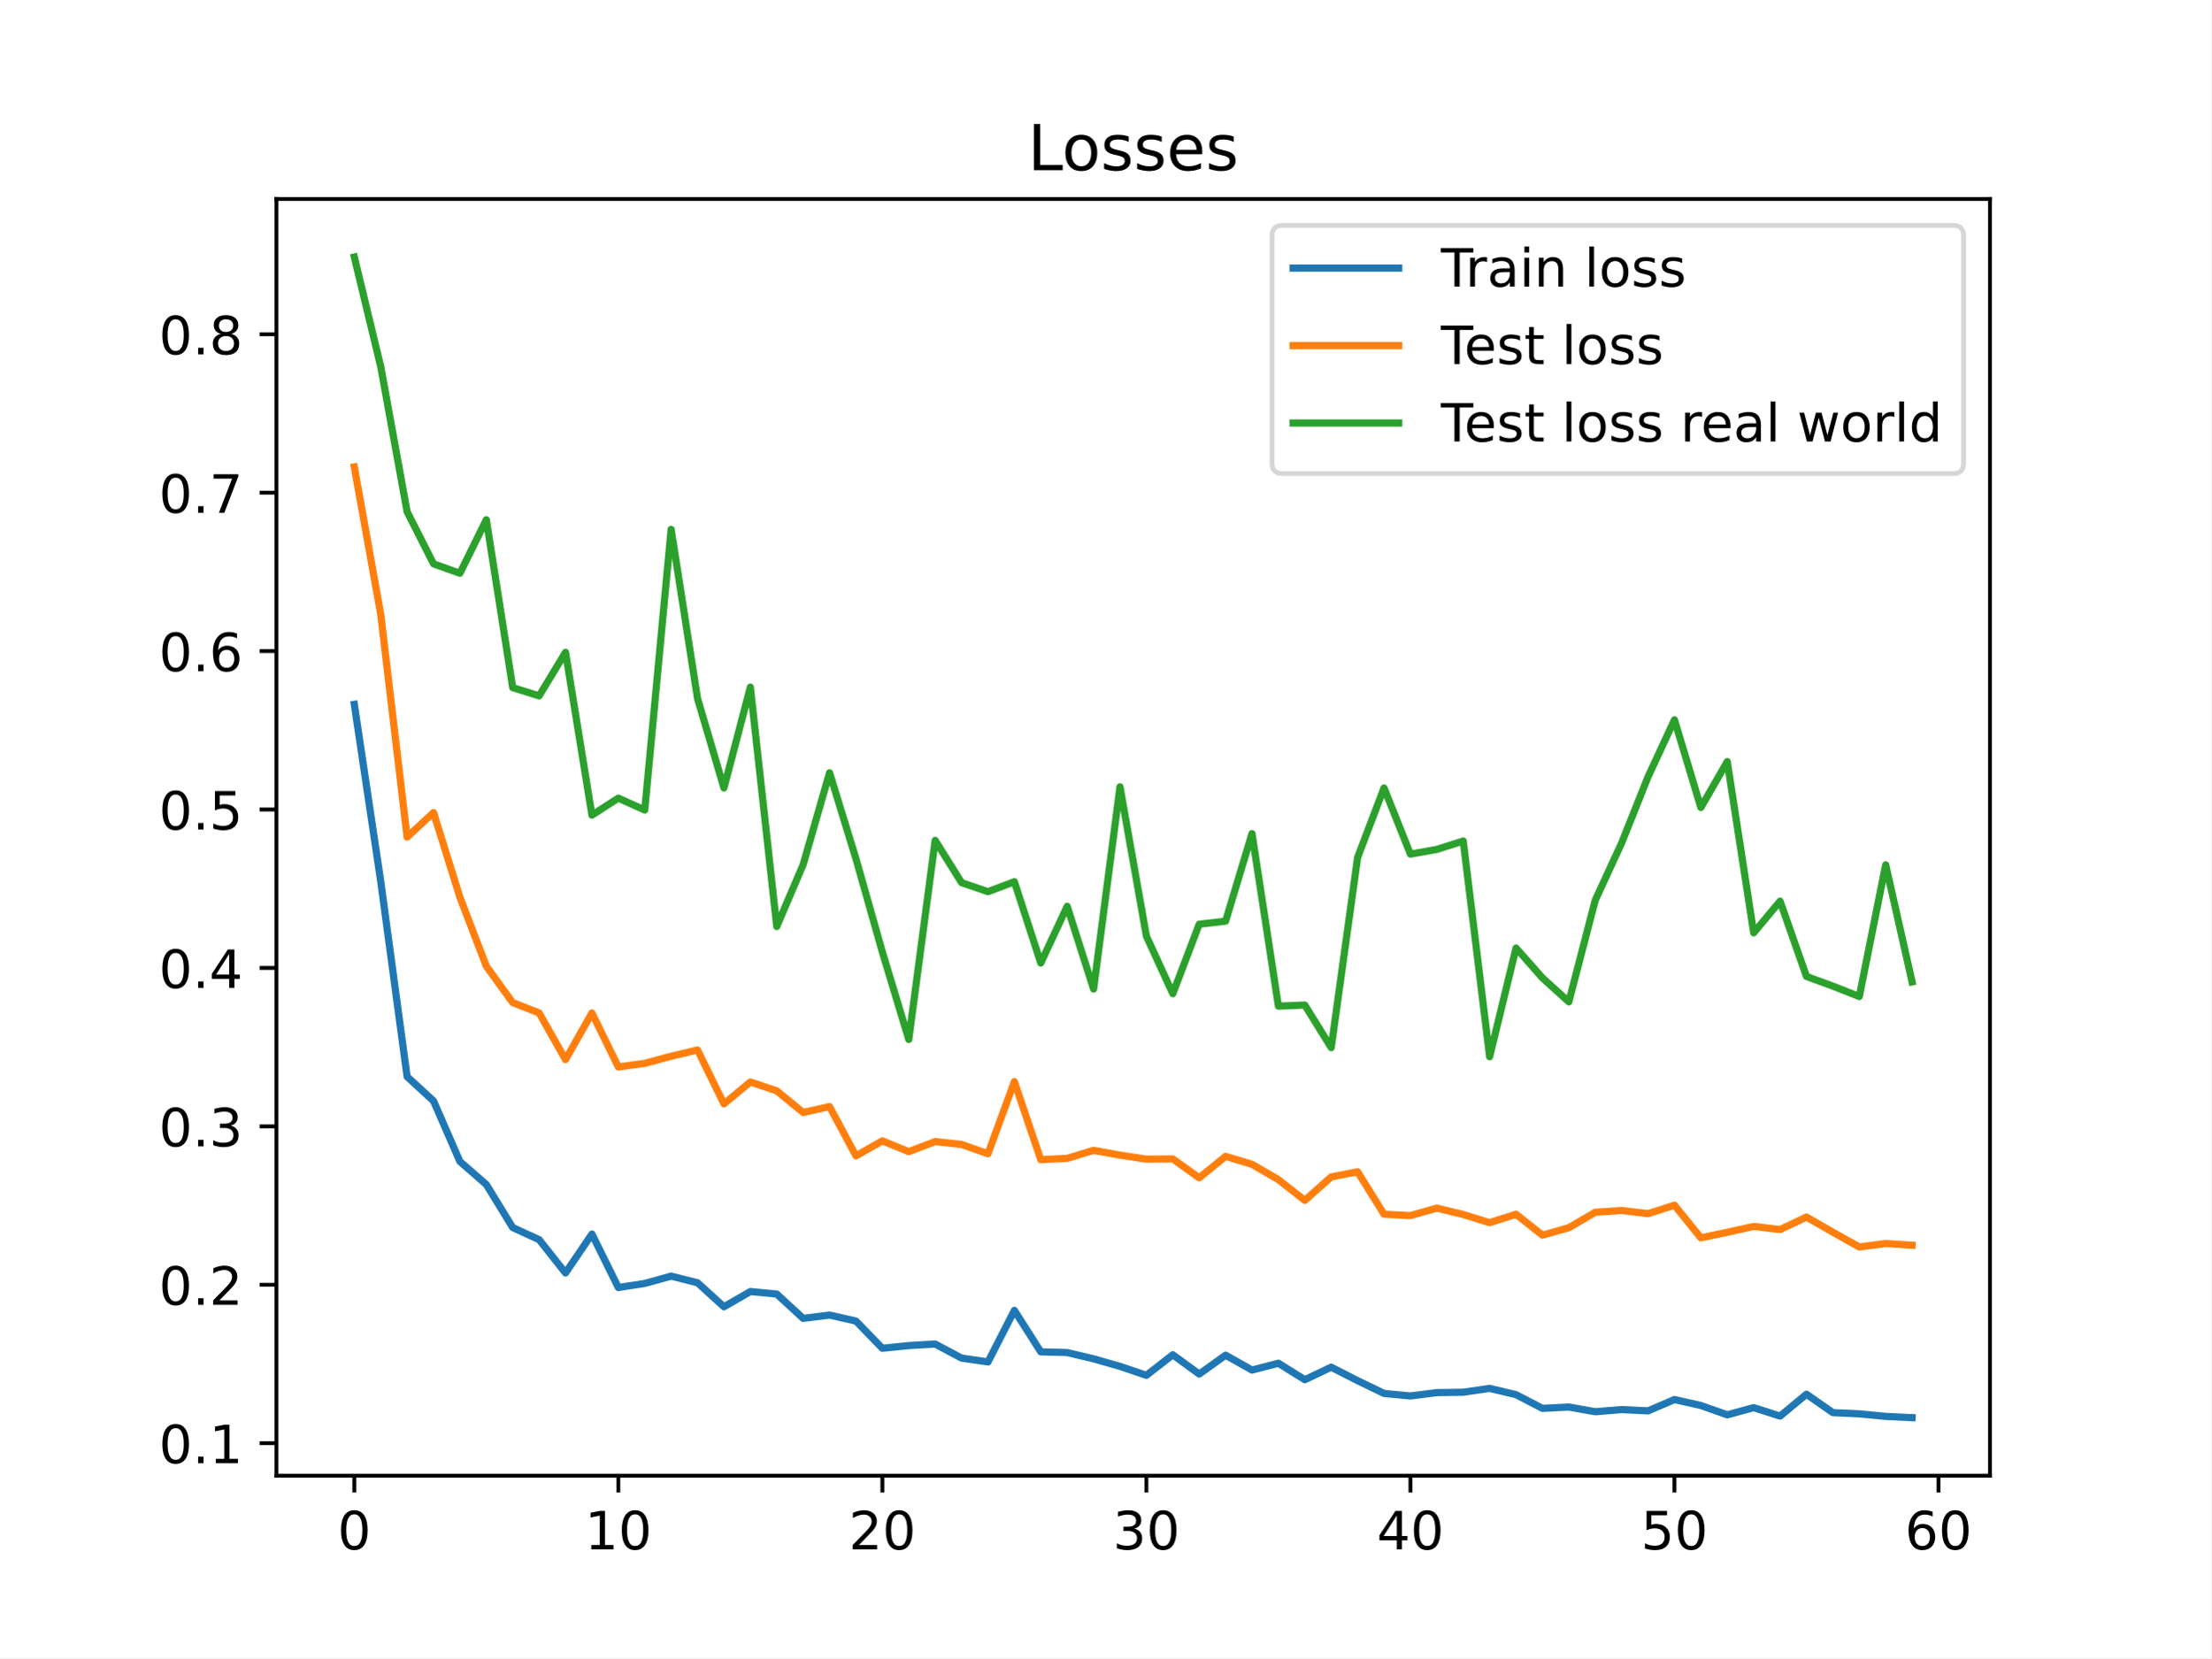
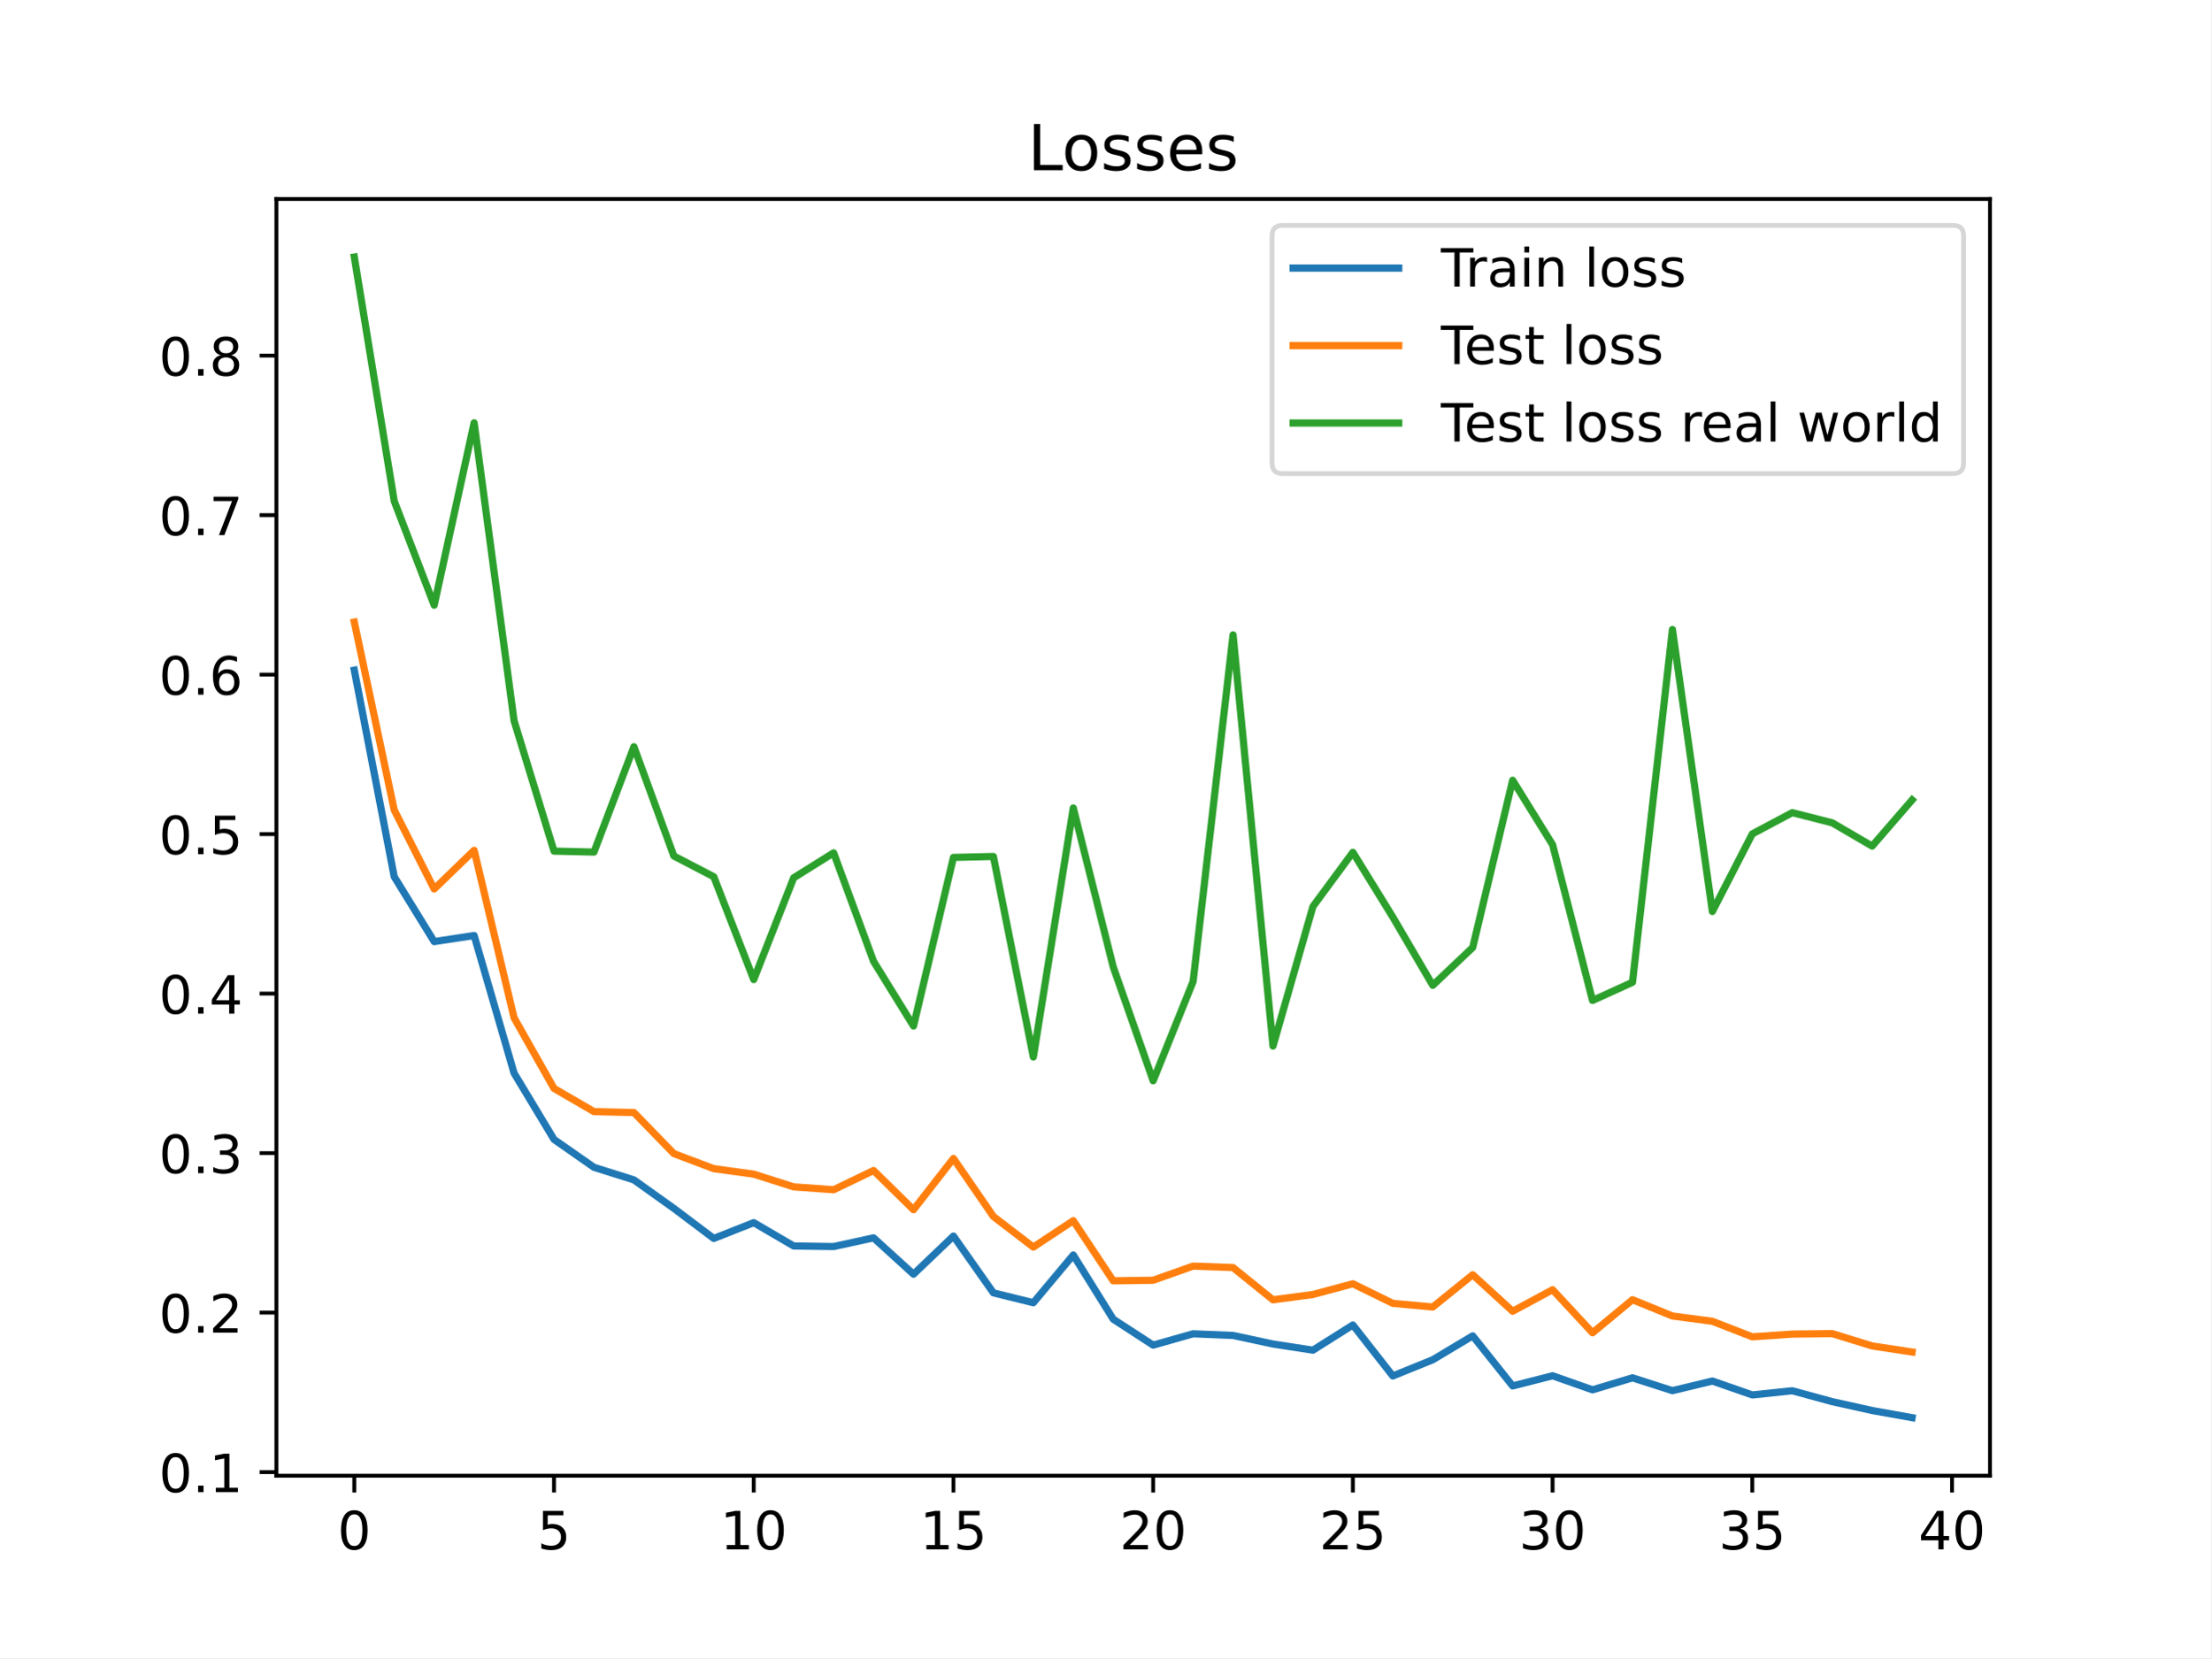
<svg xmlns="http://www.w3.org/2000/svg" xmlns:xlink="http://www.w3.org/1999/xlink" width="460.8pt" height="345.6pt" viewBox="0 0 460.8 345.6" version="1.1">
  <defs>
    <style type="text/css">*{stroke-linejoin: round; stroke-linecap: butt}</style>
  </defs>
  <g id="figure_1">
    <g id="patch_1">
      <path d="M 0 345.6  L 460.8 345.6  L 460.8 0  L 0 0  z " style="fill: #ffffff" />
    </g>
    <g id="axes_1">
      <g id="patch_2">
        <path d="M 57.6 307.584  L 414.72 307.584  L 414.72 41.472  L 57.6 41.472  z " style="fill: #ffffff" />
      </g>
      <g id="matplotlib.axis_1">
        <g id="xtick_1">
          <g id="line2d_1">
            <defs>
-               <path id="me0230359cf" d="M 0 0  L 0 3.5  " style="stroke: #000000; stroke-width: 0.8" />
+               <path id="m4d365886eb" d="M 0 0  L 0 3.5  " style="stroke: #000000; stroke-width: 0.8" />
            </defs>
            <g>
-               <use xlink:href="#me0230359cf" x="73.833" y="307.584" style="stroke: #000000; stroke-width: 0.8" />
+               <use xlink:href="#m4d365886eb" x="73.833" y="307.584" style="stroke: #000000; stroke-width: 0.8" />
            </g>
          </g>
          <g id="text_1">
            <g transform="translate(70.33335 322.9423) scale(0.11 -0.11)">
              <defs>
                <path id="DejaVuSans-30" d="M 2034 4250  Q 1547 4250 1301 3770  Q 1056 3291 1056 2328  Q 1056 1369 1301 889  Q 1547 409 2034 409  Q 2525 409 2770 889  Q 3016 1369 3016 2328  Q 3016 3291 2770 3770  Q 2525 4250 2034 4250  z M 2034 4750  Q 2819 4750 3233 4129  Q 3647 3509 3647 2328  Q 3647 1150 3233 529  Q 2819 -91 2034 -91  Q 1250 -91 836 529  Q 422 1150 422 2328  Q 422 3509 836 4129  Q 1250 4750 2034 4750  z " transform="scale(0.015625)" />
              </defs>
              <use xlink:href="#DejaVuSans-30" />
            </g>
          </g>
        </g>
        <g id="xtick_2">
          <g id="line2d_2">
            <g>
-               <use xlink:href="#me0230359cf" x="128.859" y="307.584" style="stroke: #000000; stroke-width: 0.8" />
+               <use xlink:href="#m4d365886eb" x="115.455" y="307.584" style="stroke: #000000; stroke-width: 0.8" />
            </g>
          </g>
          <g id="text_2">
-             <g transform="translate(121.8602 322.9423) scale(0.11 -0.11)">
+             <g transform="translate(111.9557 322.9423) scale(0.11 -0.11)">
+               <defs>
+                 <path id="DejaVuSans-35" d="M 691 4666  L 3169 4666  L 3169 4134  L 1269 4134  L 1269 2991  Q 1406 3038 1543 3061  Q 1681 3084 1819 3084  Q 2600 3084 3056 2656  Q 3513 2228 3513 1497  Q 3513 744 3044 326  Q 2575 -91 1722 -91  Q 1428 -91 1123 -41  Q 819 9 494 109  L 494 744  Q 775 591 1075 516  Q 1375 441 1709 441  Q 2250 441 2565 725  Q 2881 1009 2881 1497  Q 2881 1984 2565 2268  Q 2250 2553 1709 2553  Q 1456 2553 1204 2497  Q 953 2441 691 2322  L 691 4666  z " transform="scale(0.015625)" />
+               </defs>
+               <use xlink:href="#DejaVuSans-35" />
+             </g>
+           </g>
+         </g>
+         <g id="xtick_3">
+           <g id="line2d_3">
+             <g>
+               <use xlink:href="#m4d365886eb" x="157.077" y="307.584" style="stroke: #000000; stroke-width: 0.8" />
+             </g>
+           </g>
+           <g id="text_3">
+             <g transform="translate(150.0787 322.9423) scale(0.11 -0.11)">
              <defs>
                <path id="DejaVuSans-31" d="M 794 531  L 1825 531  L 1825 4091  L 703 3866  L 703 4441  L 1819 4666  L 2450 4666  L 2450 531  L 3481 531  L 3481 0  L 794 0  L 794 531  z " transform="scale(0.015625)" />
              </defs>
              <use xlink:href="#DejaVuSans-31" />
              <use xlink:href="#DejaVuSans-30" x="63.623" />
            </g>
          </g>
        </g>
-         <g id="xtick_3">
-           <g id="line2d_3">
-             <g>
-               <use xlink:href="#me0230359cf" x="183.885" y="307.584" style="stroke: #000000; stroke-width: 0.8" />
-             </g>
-           </g>
-           <g id="text_3">
-             <g transform="translate(176.8864 322.9423) scale(0.11 -0.11)">
+         <g id="xtick_4">
+           <g id="line2d_4">
+             <g>
+               <use xlink:href="#m4d365886eb" x="198.7" y="307.584" style="stroke: #000000; stroke-width: 0.8" />
+             </g>
+           </g>
+           <g id="text_4">
+             <g transform="translate(191.7011 322.9423) scale(0.11 -0.11)">
+               <use xlink:href="#DejaVuSans-31" />
+               <use xlink:href="#DejaVuSans-35" x="63.623" />
+             </g>
+           </g>
+         </g>
+         <g id="xtick_5">
+           <g id="line2d_5">
+             <g>
+               <use xlink:href="#m4d365886eb" x="240.322" y="307.584" style="stroke: #000000; stroke-width: 0.8" />
+             </g>
+           </g>
+           <g id="text_5">
+             <g transform="translate(233.3235 322.9423) scale(0.11 -0.11)">
              <defs>
                <path id="DejaVuSans-32" d="M 1228 531  L 3431 531  L 3431 0  L 469 0  L 469 531  Q 828 903 1448 1529  Q 2069 2156 2228 2338  Q 2531 2678 2651 2914  Q 2772 3150 2772 3378  Q 2772 3750 2511 3984  Q 2250 4219 1831 4219  Q 1534 4219 1204 4116  Q 875 4013 500 3803  L 500 4441  Q 881 4594 1212 4672  Q 1544 4750 1819 4750  Q 2544 4750 2975 4387  Q 3406 4025 3406 3419  Q 3406 3131 3298 2873  Q 3191 2616 2906 2266  Q 2828 2175 2409 1742  Q 1991 1309 1228 531  z " transform="scale(0.015625)" />
              </defs>
              <use xlink:href="#DejaVuSans-32" />
              <use xlink:href="#DejaVuSans-30" x="63.623" />
            </g>
          </g>
        </g>
-         <g id="xtick_4">
-           <g id="line2d_4">
-             <g>
-               <use xlink:href="#me0230359cf" x="238.911" y="307.584" style="stroke: #000000; stroke-width: 0.8" />
-             </g>
-           </g>
-           <g id="text_4">
-             <g transform="translate(231.9126 322.9423) scale(0.11 -0.11)">
+         <g id="xtick_6">
+           <g id="line2d_6">
+             <g>
+               <use xlink:href="#m4d365886eb" x="281.945" y="307.584" style="stroke: #000000; stroke-width: 0.8" />
+             </g>
+           </g>
+           <g id="text_6">
+             <g transform="translate(274.9459 322.9423) scale(0.11 -0.11)">
+               <use xlink:href="#DejaVuSans-32" />
+               <use xlink:href="#DejaVuSans-35" x="63.623" />
+             </g>
+           </g>
+         </g>
+         <g id="xtick_7">
+           <g id="line2d_7">
+             <g>
+               <use xlink:href="#m4d365886eb" x="323.567" y="307.584" style="stroke: #000000; stroke-width: 0.8" />
+             </g>
+           </g>
+           <g id="text_7">
+             <g transform="translate(316.5682 322.9423) scale(0.11 -0.11)">
              <defs>
                <path id="DejaVuSans-33" d="M 2597 2516  Q 3050 2419 3304 2112  Q 3559 1806 3559 1356  Q 3559 666 3084 287  Q 2609 -91 1734 -91  Q 1441 -91 1130 -33  Q 819 25 488 141  L 488 750  Q 750 597 1062 519  Q 1375 441 1716 441  Q 2309 441 2620 675  Q 2931 909 2931 1356  Q 2931 1769 2642 2001  Q 2353 2234 1838 2234  L 1294 2234  L 1294 2753  L 1863 2753  Q 2328 2753 2575 2939  Q 2822 3125 2822 3475  Q 2822 3834 2567 4026  Q 2313 4219 1838 4219  Q 1578 4219 1281 4162  Q 984 4106 628 3988  L 628 4550  Q 988 4650 1302 4700  Q 1616 4750 1894 4750  Q 2613 4750 3031 4423  Q 3450 4097 3450 3541  Q 3450 3153 3228 2886  Q 3006 2619 2597 2516  z " transform="scale(0.015625)" />
              </defs>
              <use xlink:href="#DejaVuSans-33" />
              <use xlink:href="#DejaVuSans-30" x="63.623" />
            </g>
          </g>
        </g>
-         <g id="xtick_5">
-           <g id="line2d_5">
-             <g>
-               <use xlink:href="#me0230359cf" x="293.938" y="307.584" style="stroke: #000000; stroke-width: 0.8" />
-             </g>
-           </g>
-           <g id="text_5">
-             <g transform="translate(286.9388 322.9423) scale(0.11 -0.11)">
+         <g id="xtick_8">
+           <g id="line2d_8">
+             <g>
+               <use xlink:href="#m4d365886eb" x="365.189" y="307.584" style="stroke: #000000; stroke-width: 0.8" />
+             </g>
+           </g>
+           <g id="text_8">
+             <g transform="translate(358.1906 322.9423) scale(0.11 -0.11)">
+               <use xlink:href="#DejaVuSans-33" />
+               <use xlink:href="#DejaVuSans-35" x="63.623" />
+             </g>
+           </g>
+         </g>
+         <g id="xtick_9">
+           <g id="line2d_9">
+             <g>
+               <use xlink:href="#m4d365886eb" x="406.812" y="307.584" style="stroke: #000000; stroke-width: 0.8" />
+             </g>
+           </g>
+           <g id="text_9">
+             <g transform="translate(399.813 322.9423) scale(0.11 -0.11)">
              <defs>
                <path id="DejaVuSans-34" d="M 2419 4116  L 825 1625  L 2419 1625  L 2419 4116  z M 2253 4666  L 3047 4666  L 3047 1625  L 3713 1625  L 3713 1100  L 3047 1100  L 3047 0  L 2419 0  L 2419 1100  L 313 1100  L 313 1709  L 2253 4666  z " transform="scale(0.015625)" />
              </defs>
              <use xlink:href="#DejaVuSans-34" />
              <use xlink:href="#DejaVuSans-30" x="63.623" />
            </g>
          </g>
        </g>
-         <g id="xtick_6">
-           <g id="line2d_6">
-             <g>
-               <use xlink:href="#me0230359cf" x="348.964" y="307.584" style="stroke: #000000; stroke-width: 0.8" />
-             </g>
-           </g>
-           <g id="text_6">
-             <g transform="translate(341.9649 322.9423) scale(0.11 -0.11)">
-               <defs>
-                 <path id="DejaVuSans-35" d="M 691 4666  L 3169 4666  L 3169 4134  L 1269 4134  L 1269 2991  Q 1406 3038 1543 3061  Q 1681 3084 1819 3084  Q 2600 3084 3056 2656  Q 3513 2228 3513 1497  Q 3513 744 3044 326  Q 2575 -91 1722 -91  Q 1428 -91 1123 -41  Q 819 9 494 109  L 494 744  Q 775 591 1075 516  Q 1375 441 1709 441  Q 2250 441 2565 725  Q 2881 1009 2881 1497  Q 2881 1984 2565 2268  Q 2250 2553 1709 2553  Q 1456 2553 1204 2497  Q 953 2441 691 2322  L 691 4666  z " transform="scale(0.015625)" />
-               </defs>
-               <use xlink:href="#DejaVuSans-35" />
-               <use xlink:href="#DejaVuSans-30" x="63.623" />
-             </g>
-           </g>
-         </g>
-         <g id="xtick_7">
-           <g id="line2d_7">
-             <g>
-               <use xlink:href="#me0230359cf" x="403.99" y="307.584" style="stroke: #000000; stroke-width: 0.8" />
-             </g>
-           </g>
-           <g id="text_7">
-             <g transform="translate(396.9911 322.9423) scale(0.11 -0.11)">
-               <defs>
-                 <path id="DejaVuSans-36" d="M 2113 2584  Q 1688 2584 1439 2293  Q 1191 2003 1191 1497  Q 1191 994 1439 701  Q 1688 409 2113 409  Q 2538 409 2786 701  Q 3034 994 3034 1497  Q 3034 2003 2786 2293  Q 2538 2584 2113 2584  z M 3366 4563  L 3366 3988  Q 3128 4100 2886 4159  Q 2644 4219 2406 4219  Q 1781 4219 1451 3797  Q 1122 3375 1075 2522  Q 1259 2794 1537 2939  Q 1816 3084 2150 3084  Q 2853 3084 3261 2657  Q 3669 2231 3669 1497  Q 3669 778 3244 343  Q 2819 -91 2113 -91  Q 1303 -91 875 529  Q 447 1150 447 2328  Q 447 3434 972 4092  Q 1497 4750 2381 4750  Q 2619 4750 2861 4703  Q 3103 4656 3366 4563  z " transform="scale(0.015625)" />
-               </defs>
-               <use xlink:href="#DejaVuSans-36" />
-               <use xlink:href="#DejaVuSans-30" x="63.623" />
-             </g>
-           </g>
-         </g>
      </g>
      <g id="matplotlib.axis_2">
        <g id="ytick_1">
-           <g id="line2d_8">
+           <g id="line2d_10">
            <defs>
-               <path id="mb1deb296be" d="M 0 0  L -3.5 0  " style="stroke: #000000; stroke-width: 0.8" />
+               <path id="mcc762d8f8c" d="M 0 0  L -3.5 0  " style="stroke: #000000; stroke-width: 0.8" />
            </defs>
            <g>
-               <use xlink:href="#mb1deb296be" x="57.6" y="300.802" style="stroke: #000000; stroke-width: 0.8" />
-             </g>
-           </g>
-           <g id="text_8">
-             <g transform="translate(33.10656 304.9807) scale(0.11 -0.11)">
+               <use xlink:href="#mcc762d8f8c" x="57.6" y="306.835" style="stroke: #000000; stroke-width: 0.8" />
+             </g>
+           </g>
+           <g id="text_10">
+             <g transform="translate(33.10656 311.0142) scale(0.11 -0.11)">
              <defs>
                <path id="DejaVuSans-2e" d="M 684 794  L 1344 794  L 1344 0  L 684 0  L 684 794  z " transform="scale(0.015625)" />
              </defs>
              <use xlink:href="#DejaVuSans-30" />
              <use xlink:href="#DejaVuSans-2e" x="63.623" />
              <use xlink:href="#DejaVuSans-31" x="95.41" />
            </g>
          </g>
        </g>
        <g id="ytick_2">
-           <g id="line2d_9">
-             <g>
-               <use xlink:href="#mb1deb296be" x="57.6" y="267.783" style="stroke: #000000; stroke-width: 0.8" />
-             </g>
-           </g>
-           <g id="text_9">
-             <g transform="translate(33.10656 271.9618) scale(0.11 -0.11)">
+           <g id="line2d_11">
+             <g>
+               <use xlink:href="#mcc762d8f8c" x="57.6" y="273.589" style="stroke: #000000; stroke-width: 0.8" />
+             </g>
+           </g>
+           <g id="text_11">
+             <g transform="translate(33.10656 277.7686) scale(0.11 -0.11)">
              <use xlink:href="#DejaVuSans-30" />
              <use xlink:href="#DejaVuSans-2e" x="63.623" />
              <use xlink:href="#DejaVuSans-32" x="95.41" />
            </g>
          </g>
        </g>
        <g id="ytick_3">
-           <g id="line2d_10">
-             <g>
-               <use xlink:href="#mb1deb296be" x="57.6" y="234.764" style="stroke: #000000; stroke-width: 0.8" />
-             </g>
-           </g>
-           <g id="text_10">
-             <g transform="translate(33.10656 238.9428) scale(0.11 -0.11)">
+           <g id="line2d_12">
+             <g>
+               <use xlink:href="#mcc762d8f8c" x="57.6" y="240.344" style="stroke: #000000; stroke-width: 0.8" />
+             </g>
+           </g>
+           <g id="text_12">
+             <g transform="translate(33.10656 244.5231) scale(0.11 -0.11)">
              <use xlink:href="#DejaVuSans-30" />
              <use xlink:href="#DejaVuSans-2e" x="63.623" />
              <use xlink:href="#DejaVuSans-33" x="95.41" />
            </g>
          </g>
        </g>
        <g id="ytick_4">
-           <g id="line2d_11">
-             <g>
-               <use xlink:href="#mb1deb296be" x="57.6" y="201.745" style="stroke: #000000; stroke-width: 0.8" />
-             </g>
-           </g>
-           <g id="text_11">
-             <g transform="translate(33.10656 205.9238) scale(0.11 -0.11)">
+           <g id="line2d_13">
+             <g>
+               <use xlink:href="#mcc762d8f8c" x="57.6" y="207.098" style="stroke: #000000; stroke-width: 0.8" />
+             </g>
+           </g>
+           <g id="text_13">
+             <g transform="translate(33.10656 211.2775) scale(0.11 -0.11)">
              <use xlink:href="#DejaVuSans-30" />
              <use xlink:href="#DejaVuSans-2e" x="63.623" />
              <use xlink:href="#DejaVuSans-34" x="95.41" />
            </g>
          </g>
        </g>
        <g id="ytick_5">
-           <g id="line2d_12">
-             <g>
-               <use xlink:href="#mb1deb296be" x="57.6" y="168.726" style="stroke: #000000; stroke-width: 0.8" />
-             </g>
-           </g>
-           <g id="text_12">
-             <g transform="translate(33.10656 172.9048) scale(0.11 -0.11)">
+           <g id="line2d_14">
+             <g>
+               <use xlink:href="#mcc762d8f8c" x="57.6" y="173.853" style="stroke: #000000; stroke-width: 0.8" />
+             </g>
+           </g>
+           <g id="text_14">
+             <g transform="translate(33.10656 178.032) scale(0.11 -0.11)">
              <use xlink:href="#DejaVuSans-30" />
              <use xlink:href="#DejaVuSans-2e" x="63.623" />
              <use xlink:href="#DejaVuSans-35" x="95.41" />
            </g>
          </g>
        </g>
        <g id="ytick_6">
-           <g id="line2d_13">
-             <g>
-               <use xlink:href="#mb1deb296be" x="57.6" y="135.707" style="stroke: #000000; stroke-width: 0.8" />
-             </g>
-           </g>
-           <g id="text_13">
-             <g transform="translate(33.10656 139.8859) scale(0.11 -0.11)">
+           <g id="line2d_15">
+             <g>
+               <use xlink:href="#mcc762d8f8c" x="57.6" y="140.607" style="stroke: #000000; stroke-width: 0.8" />
+             </g>
+           </g>
+           <g id="text_15">
+             <g transform="translate(33.10656 144.7865) scale(0.11 -0.11)">
+               <defs>
+                 <path id="DejaVuSans-36" d="M 2113 2584  Q 1688 2584 1439 2293  Q 1191 2003 1191 1497  Q 1191 994 1439 701  Q 1688 409 2113 409  Q 2538 409 2786 701  Q 3034 994 3034 1497  Q 3034 2003 2786 2293  Q 2538 2584 2113 2584  z M 3366 4563  L 3366 3988  Q 3128 4100 2886 4159  Q 2644 4219 2406 4219  Q 1781 4219 1451 3797  Q 1122 3375 1075 2522  Q 1259 2794 1537 2939  Q 1816 3084 2150 3084  Q 2853 3084 3261 2657  Q 3669 2231 3669 1497  Q 3669 778 3244 343  Q 2819 -91 2113 -91  Q 1303 -91 875 529  Q 447 1150 447 2328  Q 447 3434 972 4092  Q 1497 4750 2381 4750  Q 2619 4750 2861 4703  Q 3103 4656 3366 4563  z " transform="scale(0.015625)" />
+               </defs>
              <use xlink:href="#DejaVuSans-30" />
              <use xlink:href="#DejaVuSans-2e" x="63.623" />
              <use xlink:href="#DejaVuSans-36" x="95.41" />
            </g>
          </g>
        </g>
        <g id="ytick_7">
-           <g id="line2d_14">
-             <g>
-               <use xlink:href="#mb1deb296be" x="57.6" y="102.688" style="stroke: #000000; stroke-width: 0.8" />
-             </g>
-           </g>
-           <g id="text_14">
-             <g transform="translate(33.10656 106.8669) scale(0.11 -0.11)">
+           <g id="line2d_16">
+             <g>
+               <use xlink:href="#mcc762d8f8c" x="57.6" y="107.362" style="stroke: #000000; stroke-width: 0.8" />
+             </g>
+           </g>
+           <g id="text_16">
+             <g transform="translate(33.10656 111.5409) scale(0.11 -0.11)">
              <defs>
                <path id="DejaVuSans-37" d="M 525 4666  L 3525 4666  L 3525 4397  L 1831 0  L 1172 0  L 2766 4134  L 525 4134  L 525 4666  z " transform="scale(0.015625)" />
              </defs>
              <use xlink:href="#DejaVuSans-30" />
              <use xlink:href="#DejaVuSans-2e" x="63.623" />
              <use xlink:href="#DejaVuSans-37" x="95.41" />
            </g>
          </g>
        </g>
        <g id="ytick_8">
-           <g id="line2d_15">
-             <g>
-               <use xlink:href="#mb1deb296be" x="57.6" y="69.669" style="stroke: #000000; stroke-width: 0.8" />
-             </g>
-           </g>
-           <g id="text_15">
-             <g transform="translate(33.10656 73.8479) scale(0.11 -0.11)">
+           <g id="line2d_17">
+             <g>
+               <use xlink:href="#mcc762d8f8c" x="57.6" y="74.116" style="stroke: #000000; stroke-width: 0.8" />
+             </g>
+           </g>
+           <g id="text_17">
+             <g transform="translate(33.10656 78.29537) scale(0.11 -0.11)">
              <defs>
                <path id="DejaVuSans-38" d="M 2034 2216  Q 1584 2216 1326 1975  Q 1069 1734 1069 1313  Q 1069 891 1326 650  Q 1584 409 2034 409  Q 2484 409 2743 651  Q 3003 894 3003 1313  Q 3003 1734 2745 1975  Q 2488 2216 2034 2216  z M 1403 2484  Q 997 2584 770 2862  Q 544 3141 544 3541  Q 544 4100 942 4425  Q 1341 4750 2034 4750  Q 2731 4750 3128 4425  Q 3525 4100 3525 3541  Q 3525 3141 3298 2862  Q 3072 2584 2669 2484  Q 3125 2378 3379 2068  Q 3634 1759 3634 1313  Q 3634 634 3220 271  Q 2806 -91 2034 -91  Q 1263 -91 848 271  Q 434 634 434 1313  Q 434 1759 690 2068  Q 947 2378 1403 2484  z M 1172 3481  Q 1172 3119 1398 2916  Q 1625 2713 2034 2713  Q 2441 2713 2670 2916  Q 2900 3119 2900 3481  Q 2900 3844 2670 4047  Q 2441 4250 2034 4250  Q 1625 4250 1398 4047  Q 1172 3844 1172 3481  z " transform="scale(0.015625)" />
              </defs>
              <use xlink:href="#DejaVuSans-30" />
              <use xlink:href="#DejaVuSans-2e" x="63.623" />
              <use xlink:href="#DejaVuSans-38" x="95.41" />
            </g>
          </g>
        </g>
      </g>
-       <g id="line2d_16">
-         <path d="M 73.833 146.807  L 79.335 183.656  L 84.838 224.411  L 90.341 229.469  L 95.843 242.092  L 101.346 246.888  L 106.848 255.865  L 112.351 258.383  L 117.854 265.328  L 123.356 257.215  L 128.859 268.362  L 134.362 267.511  L 139.864 265.989  L 145.367 267.369  L 150.869 272.375  L 156.372 269.198  L 161.875 269.722  L 167.377 274.788  L 172.88 274.103  L 178.382 275.349  L 183.885 281.024  L 189.388 280.462  L 194.89 280.139  L 200.393 283.075  L 205.896 283.868  L 211.398 273.127  L 216.901 281.768  L 222.403 281.915  L 227.906 283.224  L 233.409 284.798  L 238.911 286.663  L 244.414 282.376  L 249.917 286.398  L 255.419 282.461  L 260.922 285.569  L 266.424 284.141  L 271.927 287.577  L 277.43 284.964  L 282.932 287.775  L 288.435 290.437  L 293.938 290.967  L 299.44 290.263  L 304.943 290.186  L 310.445 289.385  L 315.948 290.692  L 321.451 293.547  L 326.953 293.27  L 332.456 294.252  L 337.958 293.801  L 343.461 294.071  L 348.964 291.706  L 354.466 292.955  L 359.969 294.898  L 365.472 293.393  L 370.974 295.16  L 376.477 290.598  L 381.979 294.442  L 387.482 294.689  L 392.985 295.222  L 398.487 295.488  " clip-path="url(#p450a6fdbca)" style="fill: none; stroke: #1f77b4; stroke-width: 1.5; stroke-linecap: square" />
-       </g>
-       <g id="line2d_17">
-         <path d="M 73.833 97.326  L 79.335 128.007  L 84.838 174.468  L 90.341 169.371  L 95.843 187.016  L 101.346 201.385  L 106.848 208.978  L 112.351 211.121  L 117.854 220.86  L 123.356 211.132  L 128.859 222.386  L 134.362 221.638  L 139.864 220.153  L 145.367 218.85  L 150.869 230.082  L 156.372 225.516  L 161.875 227.366  L 167.377 231.88  L 172.88 230.65  L 178.382 240.92  L 183.885 237.792  L 189.388 240.044  L 194.89 237.942  L 200.393 238.539  L 205.896 240.479  L 211.398 225.449  L 216.901 241.714  L 222.403 241.44  L 227.906 239.769  L 233.409 240.771  L 238.911 241.603  L 244.414 241.557  L 249.917 245.498  L 255.419 241.023  L 260.922 242.678  L 266.424 245.875  L 271.927 250.199  L 277.43 245.307  L 282.932 244.24  L 288.435 253.081  L 293.938 253.37  L 299.44 251.81  L 304.943 253.141  L 310.445 254.848  L 315.948 253.088  L 321.451 257.451  L 326.953 255.892  L 332.456 252.68  L 337.958 252.304  L 343.461 252.967  L 348.964 251.201  L 354.466 258.007  L 359.969 256.853  L 365.472 255.63  L 370.974 256.284  L 376.477 253.667  L 381.979 256.832  L 387.482 259.91  L 392.985 259.187  L 398.487 259.545  " clip-path="url(#p450a6fdbca)" style="fill: none; stroke: #ff7f0e; stroke-width: 1.5; stroke-linecap: square" />
-       </g>
      <g id="line2d_18">
-         <path d="M 73.833 53.568  L 79.335 76.389  L 84.838 106.647  L 90.341 117.513  L 95.843 119.485  L 101.346 108.329  L 106.848 143.319  L 112.351 145.038  L 117.854 135.958  L 123.356 169.9  L 128.859 166.356  L 134.362 168.835  L 139.864 110.334  L 145.367 145.606  L 150.869 164.233  L 156.372 143.221  L 161.875 193.113  L 167.377 180.204  L 172.88 161.066  L 178.382 178.994  L 183.885 198.438  L 189.388 216.662  L 194.89 175.157  L 200.393 183.972  L 205.896 185.852  L 211.398 183.777  L 216.901 200.718  L 222.403 188.904  L 227.906 206.153  L 233.409 163.997  L 238.911 195.114  L 244.414 207.115  L 249.917 192.64  L 255.419 191.998  L 260.922 173.749  L 266.424 209.713  L 271.927 209.484  L 277.43 218.364  L 282.932 178.714  L 288.435 164.233  L 293.938 178.026  L 299.44 177.041  L 304.943 175.295  L 310.445 220.258  L 315.948 197.597  L 321.451 203.828  L 326.953 208.814  L 332.456 187.638  L 337.958 175.695  L 343.461 161.905  L 348.964 150.033  L 354.466 168.308  L 359.969 158.745  L 365.472 194.428  L 370.974 187.835  L 376.477 203.523  L 381.979 205.538  L 387.482 207.703  L 392.985 180.26  L 398.487 204.655  " clip-path="url(#p450a6fdbca)" style="fill: none; stroke: #2ca02c; stroke-width: 1.5; stroke-linecap: square" />
+         <path d="M 73.833 139.685  L 82.157 182.739  L 90.482 196.256  L 98.806 194.996  L 107.131 223.671  L 115.455 237.493  L 123.78 243.309  L 132.104 245.926  L 140.429 251.867  L 148.753 258.133  L 157.077 254.839  L 165.402 259.7  L 173.726 259.823  L 182.051 258.007  L 190.375 265.582  L 198.7 257.636  L 207.024 269.472  L 215.349 271.527  L 223.673 261.581  L 231.998 274.957  L 240.322 280.368  L 248.647 278.006  L 256.971 278.349  L 265.296 280.136  L 273.62 281.42  L 281.945 276.169  L 290.269 286.794  L 298.594 283.414  L 306.918 278.437  L 315.243 288.873  L 323.567 286.753  L 331.891 289.685  L 340.216 287.181  L 348.54 289.859  L 356.865 287.85  L 365.189 290.749  L 373.514 289.877  L 381.838 292.148  L 390.163 293.997  L 398.487 295.488  " clip-path="url(#p0daf21cda5)" style="fill: none; stroke: #1f77b4; stroke-width: 1.5; stroke-linecap: square" />
+       </g>
+       <g id="line2d_19">
+         <path d="M 73.833 129.66  L 82.157 168.84  L 90.482 185.295  L 98.806 177.231  L 107.131 212.145  L 115.455 226.863  L 123.78 231.696  L 132.104 231.888  L 140.429 240.448  L 148.753 243.586  L 157.077 244.732  L 165.402 247.378  L 173.726 247.981  L 182.051 243.97  L 190.375 252.142  L 198.7 241.464  L 207.024 253.552  L 215.349 259.933  L 223.673 254.429  L 231.998 266.962  L 240.322 266.846  L 248.647 263.897  L 256.971 264.202  L 265.296 270.925  L 273.62 269.814  L 281.945 267.579  L 290.269 271.66  L 298.594 272.424  L 306.918 265.696  L 315.243 273.305  L 323.567 268.823  L 331.891 277.795  L 340.216 270.9  L 348.54 274.297  L 356.865 275.403  L 365.189 278.639  L 373.514 278.062  L 381.838 277.969  L 390.163 280.541  L 398.487 281.804  " clip-path="url(#p0daf21cda5)" style="fill: none; stroke: #ff7f0e; stroke-width: 1.5; stroke-linecap: square" />
+       </g>
+       <g id="line2d_20">
+         <path d="M 73.833 53.568  L 82.157 104.449  L 90.482 126.139  L 98.806 88.125  L 107.131 150.226  L 115.455 177.4  L 123.78 177.598  L 132.104 155.637  L 140.429 178.413  L 148.753 182.746  L 157.077 204.175  L 165.402 182.964  L 173.726 177.76  L 182.051 200.377  L 190.375 213.858  L 198.7 178.71  L 207.024 178.515  L 215.349 220.314  L 223.673 168.405  L 231.998 201.53  L 240.322 225.267  L 248.647 204.569  L 256.971 132.326  L 265.296 218.031  L 273.62 188.948  L 281.945 177.652  L 290.269 191.15  L 298.594 205.373  L 306.918 197.483  L 315.243 162.63  L 323.567 176.069  L 331.891 208.532  L 340.216 204.739  L 348.54 131.206  L 356.865 189.982  L 365.189 173.808  L 373.514 169.38  L 381.838 171.498  L 390.163 176.353  L 398.487 166.737  " clip-path="url(#p0daf21cda5)" style="fill: none; stroke: #2ca02c; stroke-width: 1.5; stroke-linecap: square" />
      </g>
      <g id="patch_3">
        <path d="M 57.6 307.584  L 57.6 41.472  " style="fill: none; stroke: #000000; stroke-width: 0.8; stroke-linejoin: miter; stroke-linecap: square" />
      </g>
      <g id="patch_4">
        <path d="M 414.72 307.584  L 414.72 41.472  " style="fill: none; stroke: #000000; stroke-width: 0.8; stroke-linejoin: miter; stroke-linecap: square" />
      </g>
      <g id="patch_5">
        <path d="M 57.6 307.584  L 414.72 307.584  " style="fill: none; stroke: #000000; stroke-width: 0.8; stroke-linejoin: miter; stroke-linecap: square" />
      </g>
      <g id="patch_6">
        <path d="M 57.6 41.472  L 414.72 41.472  " style="fill: none; stroke: #000000; stroke-width: 0.8; stroke-linejoin: miter; stroke-linecap: square" />
      </g>
-       <g id="text_16">
+       <g id="text_18">
        <g transform="translate(214.1841 35.472) scale(0.132 -0.132)">
          <defs>
            <path id="DejaVuSans-4c" d="M 628 4666  L 1259 4666  L 1259 531  L 3531 531  L 3531 0  L 628 0  L 628 4666  z " transform="scale(0.015625)" />
            <path id="DejaVuSans-6f" d="M 1959 3097  Q 1497 3097 1228 2736  Q 959 2375 959 1747  Q 959 1119 1226 758  Q 1494 397 1959 397  Q 2419 397 2687 759  Q 2956 1122 2956 1747  Q 2956 2369 2687 2733  Q 2419 3097 1959 3097  z M 1959 3584  Q 2709 3584 3137 3096  Q 3566 2609 3566 1747  Q 3566 888 3137 398  Q 2709 -91 1959 -91  Q 1206 -91 779 398  Q 353 888 353 1747  Q 353 2609 779 3096  Q 1206 3584 1959 3584  z " transform="scale(0.015625)" />
            <path id="DejaVuSans-73" d="M 2834 3397  L 2834 2853  Q 2591 2978 2328 3040  Q 2066 3103 1784 3103  Q 1356 3103 1142 2972  Q 928 2841 928 2578  Q 928 2378 1081 2264  Q 1234 2150 1697 2047  L 1894 2003  Q 2506 1872 2764 1633  Q 3022 1394 3022 966  Q 3022 478 2636 193  Q 2250 -91 1575 -91  Q 1294 -91 989 -36  Q 684 19 347 128  L 347 722  Q 666 556 975 473  Q 1284 391 1588 391  Q 1994 391 2212 530  Q 2431 669 2431 922  Q 2431 1156 2273 1281  Q 2116 1406 1581 1522  L 1381 1569  Q 847 1681 609 1914  Q 372 2147 372 2553  Q 372 3047 722 3315  Q 1072 3584 1716 3584  Q 2034 3584 2315 3537  Q 2597 3491 2834 3397  z " transform="scale(0.015625)" />
            <path id="DejaVuSans-65" d="M 3597 1894  L 3597 1613  L 953 1613  Q 991 1019 1311 708  Q 1631 397 2203 397  Q 2534 397 2845 478  Q 3156 559 3463 722  L 3463 178  Q 3153 47 2828 -22  Q 2503 -91 2169 -91  Q 1331 -91 842 396  Q 353 884 353 1716  Q 353 2575 817 3079  Q 1281 3584 2069 3584  Q 2775 3584 3186 3129  Q 3597 2675 3597 1894  z M 3022 2063  Q 3016 2534 2758 2815  Q 2500 3097 2075 3097  Q 1594 3097 1305 2825  Q 1016 2553 972 2059  L 3022 2063  z " transform="scale(0.015625)" />
          </defs>
          <use xlink:href="#DejaVuSans-4c" />
          <use xlink:href="#DejaVuSans-6f" x="53.963" />
          <use xlink:href="#DejaVuSans-73" x="115.145" />
          <use xlink:href="#DejaVuSans-73" x="167.244" />
          <use xlink:href="#DejaVuSans-65" x="219.344" />
          <use xlink:href="#DejaVuSans-73" x="280.867" />
        </g>
      </g>
      <g id="legend_1">
        <g id="patch_7">
          <path d="M 267.298 98.71  L 407.02 98.71  Q 409.22 98.71 409.22 96.51  L 409.22 49.172  Q 409.22 46.972 407.02 46.972  L 267.298 46.972  Q 265.098 46.972 265.098 49.172  L 265.098 96.51  Q 265.098 98.71 267.298 98.71  z " style="fill: #ffffff; opacity: 0.8; stroke: #cccccc; stroke-linejoin: miter" />
        </g>
-         <g id="line2d_19">
+         <g id="line2d_21">
          <path d="M 269.498 55.88  L 280.498 55.88  L 291.498 55.88  " style="fill: none; stroke: #1f77b4; stroke-width: 1.5; stroke-linecap: square" />
        </g>
-         <g id="text_17">
+         <g id="text_19">
          <g transform="translate(300.2977 59.73028) scale(0.11 -0.11)">
            <defs>
              <path id="DejaVuSans-54" d="M -19 4666  L 3928 4666  L 3928 4134  L 2272 4134  L 2272 0  L 1638 0  L 1638 4134  L -19 4134  L -19 4666  z " transform="scale(0.015625)" />
              <path id="DejaVuSans-72" d="M 2631 2963  Q 2534 3019 2420 3045  Q 2306 3072 2169 3072  Q 1681 3072 1420 2755  Q 1159 2438 1159 1844  L 1159 0  L 581 0  L 581 3500  L 1159 3500  L 1159 2956  Q 1341 3275 1631 3429  Q 1922 3584 2338 3584  Q 2397 3584 2469 3576  Q 2541 3569 2628 3553  L 2631 2963  z " transform="scale(0.015625)" />
              <path id="DejaVuSans-61" d="M 2194 1759  Q 1497 1759 1228 1600  Q 959 1441 959 1056  Q 959 750 1161 570  Q 1363 391 1709 391  Q 2188 391 2477 730  Q 2766 1069 2766 1631  L 2766 1759  L 2194 1759  z M 3341 1997  L 3341 0  L 2766 0  L 2766 531  Q 2569 213 2275 61  Q 1981 -91 1556 -91  Q 1019 -91 701 211  Q 384 513 384 1019  Q 384 1609 779 1909  Q 1175 2209 1959 2209  L 2766 2209  L 2766 2266  Q 2766 2663 2505 2880  Q 2244 3097 1772 3097  Q 1472 3097 1187 3025  Q 903 2953 641 2809  L 641 3341  Q 956 3463 1253 3523  Q 1550 3584 1831 3584  Q 2591 3584 2966 3190  Q 3341 2797 3341 1997  z " transform="scale(0.015625)" />
              <path id="DejaVuSans-69" d="M 603 3500  L 1178 3500  L 1178 0  L 603 0  L 603 3500  z M 603 4863  L 1178 4863  L 1178 4134  L 603 4134  L 603 4863  z " transform="scale(0.015625)" />
              <path id="DejaVuSans-6e" d="M 3513 2113  L 3513 0  L 2938 0  L 2938 2094  Q 2938 2591 2744 2837  Q 2550 3084 2163 3084  Q 1697 3084 1428 2787  Q 1159 2491 1159 1978  L 1159 0  L 581 0  L 581 3500  L 1159 3500  L 1159 2956  Q 1366 3272 1645 3428  Q 1925 3584 2291 3584  Q 2894 3584 3203 3211  Q 3513 2838 3513 2113  z " transform="scale(0.015625)" />
              <path id="DejaVuSans-20" transform="scale(0.015625)" />
              <path id="DejaVuSans-6c" d="M 603 4863  L 1178 4863  L 1178 0  L 603 0  L 603 4863  z " transform="scale(0.015625)" />
            </defs>
            <use xlink:href="#DejaVuSans-54" />
            <use xlink:href="#DejaVuSans-72" x="46.334" />
            <use xlink:href="#DejaVuSans-61" x="87.447" />
            <use xlink:href="#DejaVuSans-69" x="148.727" />
            <use xlink:href="#DejaVuSans-6e" x="176.51" />
            <use xlink:href="#DejaVuSans-20" x="239.889" />
            <use xlink:href="#DejaVuSans-6c" x="271.676" />
            <use xlink:href="#DejaVuSans-6f" x="299.459" />
            <use xlink:href="#DejaVuSans-73" x="360.641" />
            <use xlink:href="#DejaVuSans-73" x="412.74" />
          </g>
        </g>
-         <g id="line2d_20">
+         <g id="line2d_22">
          <path d="M 269.498 72.026  L 280.498 72.026  L 291.498 72.026  " style="fill: none; stroke: #ff7f0e; stroke-width: 1.5; stroke-linecap: square" />
        </g>
-         <g id="text_18">
+         <g id="text_20">
          <g transform="translate(300.2977 75.87622) scale(0.11 -0.11)">
            <defs>
              <path id="DejaVuSans-74" d="M 1172 4494  L 1172 3500  L 2356 3500  L 2356 3053  L 1172 3053  L 1172 1153  Q 1172 725 1289 603  Q 1406 481 1766 481  L 2356 481  L 2356 0  L 1766 0  Q 1100 0 847 248  Q 594 497 594 1153  L 594 3053  L 172 3053  L 172 3500  L 594 3500  L 594 4494  L 1172 4494  z " transform="scale(0.015625)" />
            </defs>
            <use xlink:href="#DejaVuSans-54" />
            <use xlink:href="#DejaVuSans-65" x="44.084" />
            <use xlink:href="#DejaVuSans-73" x="105.607" />
            <use xlink:href="#DejaVuSans-74" x="157.707" />
            <use xlink:href="#DejaVuSans-20" x="196.916" />
            <use xlink:href="#DejaVuSans-6c" x="228.703" />
            <use xlink:href="#DejaVuSans-6f" x="256.486" />
            <use xlink:href="#DejaVuSans-73" x="317.668" />
            <use xlink:href="#DejaVuSans-73" x="369.768" />
          </g>
        </g>
-         <g id="line2d_21">
+         <g id="line2d_23">
          <path d="M 269.498 88.172  L 280.498 88.172  L 291.498 88.172  " style="fill: none; stroke: #2ca02c; stroke-width: 1.5; stroke-linecap: square" />
        </g>
-         <g id="text_19">
+         <g id="text_21">
          <g transform="translate(300.2977 92.02216) scale(0.11 -0.11)">
            <defs>
              <path id="DejaVuSans-77" d="M 269 3500  L 844 3500  L 1563 769  L 2278 3500  L 2956 3500  L 3675 769  L 4391 3500  L 4966 3500  L 4050 0  L 3372 0  L 2619 2869  L 1863 0  L 1184 0  L 269 3500  z " transform="scale(0.015625)" />
              <path id="DejaVuSans-64" d="M 2906 2969  L 2906 4863  L 3481 4863  L 3481 0  L 2906 0  L 2906 525  Q 2725 213 2448 61  Q 2172 -91 1784 -91  Q 1150 -91 751 415  Q 353 922 353 1747  Q 353 2572 751 3078  Q 1150 3584 1784 3584  Q 2172 3584 2448 3432  Q 2725 3281 2906 2969  z M 947 1747  Q 947 1113 1208 752  Q 1469 391 1925 391  Q 2381 391 2643 752  Q 2906 1113 2906 1747  Q 2906 2381 2643 2742  Q 2381 3103 1925 3103  Q 1469 3103 1208 2742  Q 947 2381 947 1747  z " transform="scale(0.015625)" />
            </defs>
            <use xlink:href="#DejaVuSans-54" />
            <use xlink:href="#DejaVuSans-65" x="44.084" />
            <use xlink:href="#DejaVuSans-73" x="105.607" />
            <use xlink:href="#DejaVuSans-74" x="157.707" />
            <use xlink:href="#DejaVuSans-20" x="196.916" />
            <use xlink:href="#DejaVuSans-6c" x="228.703" />
            <use xlink:href="#DejaVuSans-6f" x="256.486" />
            <use xlink:href="#DejaVuSans-73" x="317.668" />
            <use xlink:href="#DejaVuSans-73" x="369.768" />
            <use xlink:href="#DejaVuSans-20" x="421.867" />
            <use xlink:href="#DejaVuSans-72" x="453.654" />
            <use xlink:href="#DejaVuSans-65" x="492.518" />
            <use xlink:href="#DejaVuSans-61" x="554.041" />
            <use xlink:href="#DejaVuSans-6c" x="615.32" />
            <use xlink:href="#DejaVuSans-20" x="643.104" />
            <use xlink:href="#DejaVuSans-77" x="674.891" />
            <use xlink:href="#DejaVuSans-6f" x="756.678" />
            <use xlink:href="#DejaVuSans-72" x="817.859" />
            <use xlink:href="#DejaVuSans-6c" x="858.973" />
            <use xlink:href="#DejaVuSans-64" x="886.756" />
          </g>
        </g>
      </g>
    </g>
  </g>
  <defs>
-     <clipPath id="p450a6fdbca">
+     <clipPath id="p0daf21cda5">
      <rect x="57.6" y="41.472" width="357.12" height="266.112" />
    </clipPath>
  </defs>
</svg>
